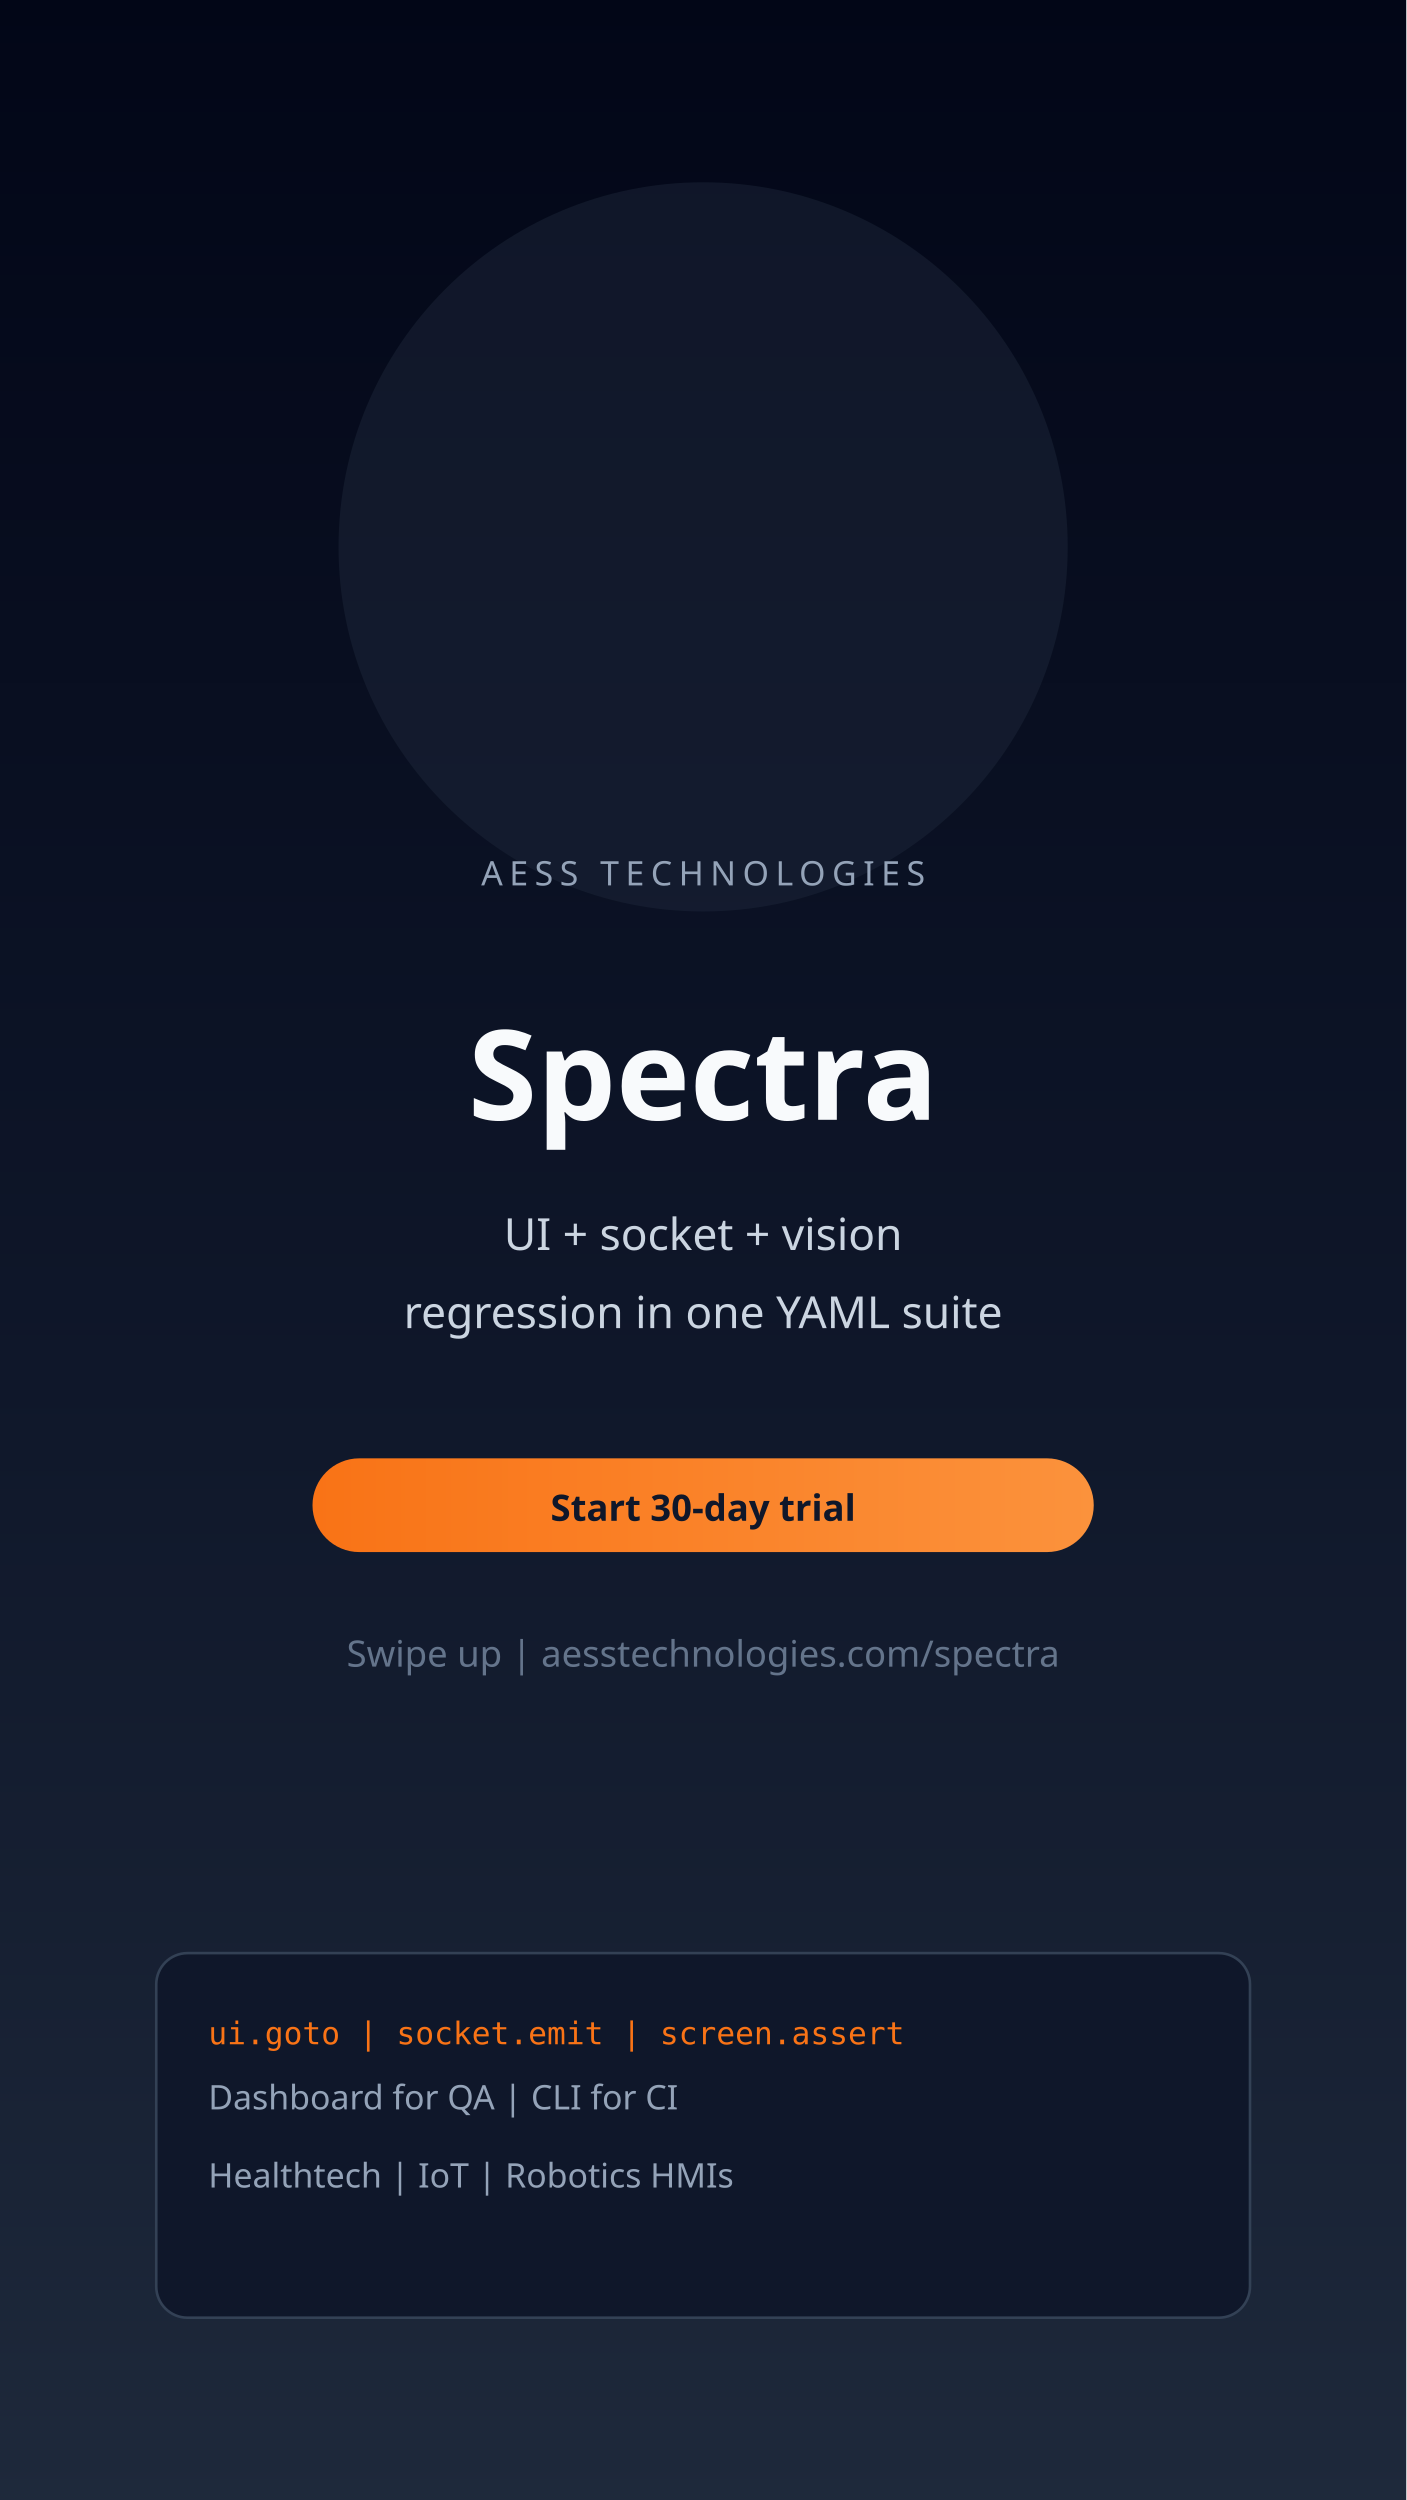
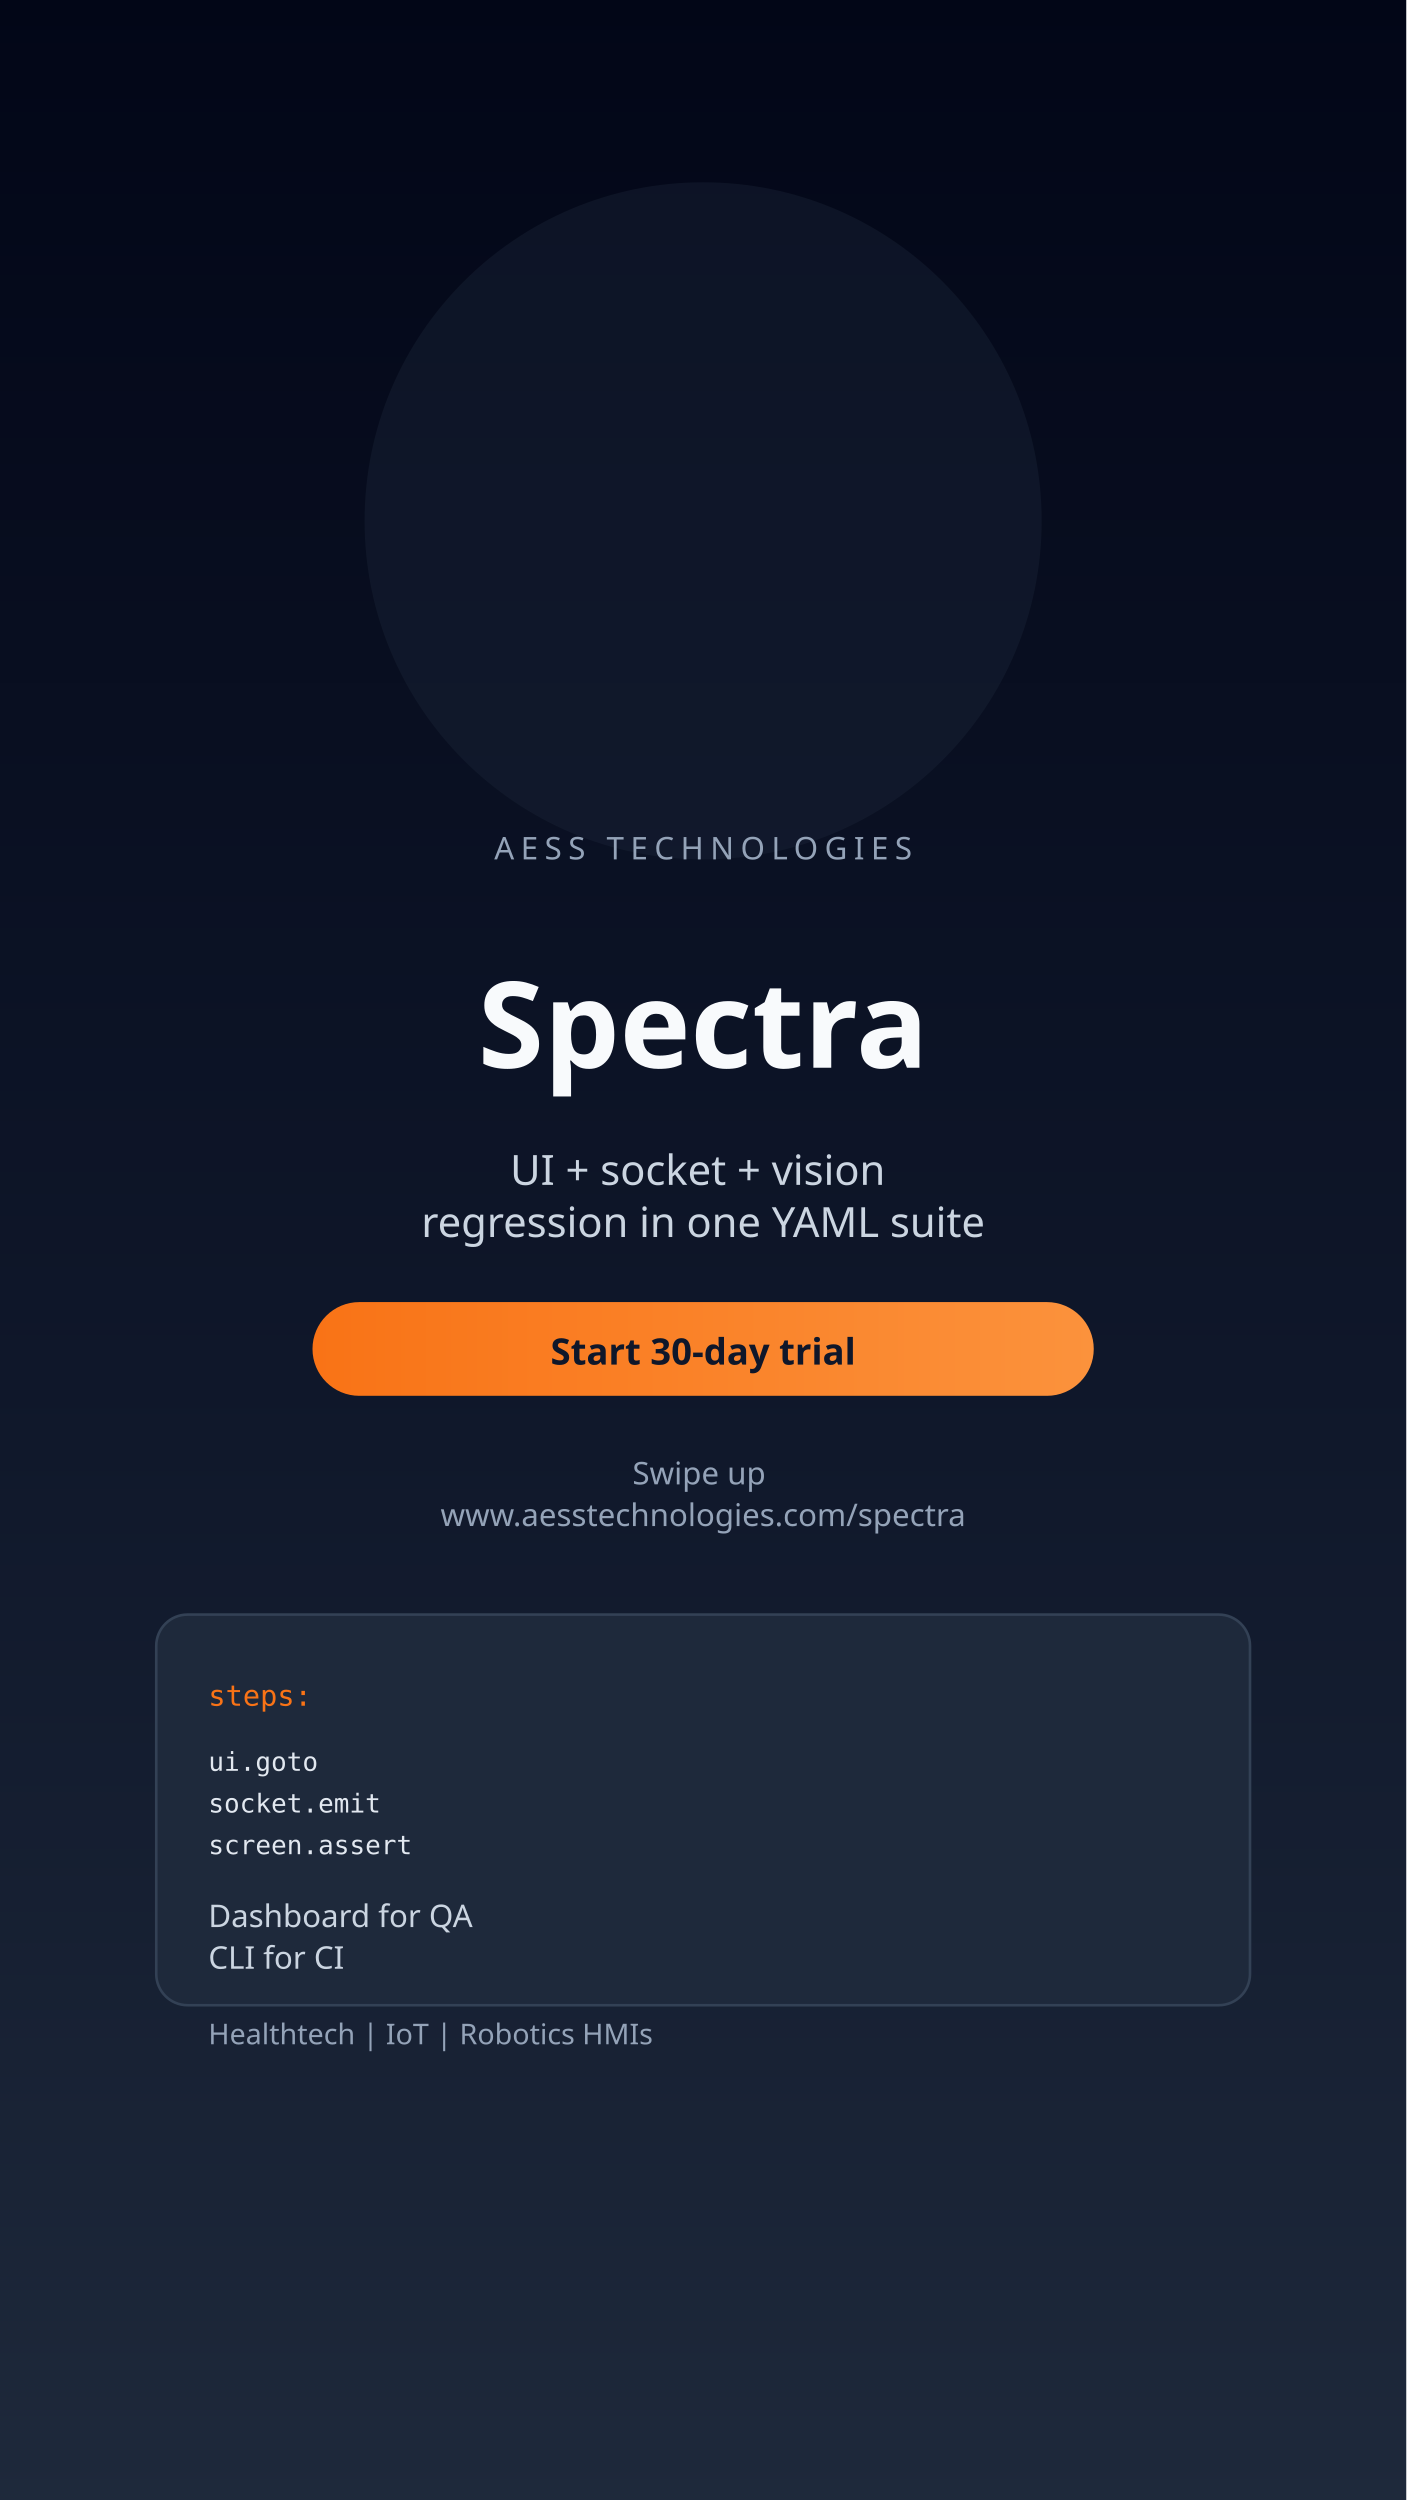
<svg xmlns="http://www.w3.org/2000/svg" width="1080" height="1920" viewBox="0 0 1080 1920" role="img" aria-label="Spectra by AESS Technologies">
  <defs>
    <linearGradient id="bg" x1="0%" y1="0%" x2="0%" y2="100%">
      <stop offset="0%" stop-color="#020617" />
      <stop offset="55%" stop-color="#0f172a" />
      <stop offset="100%" stop-color="#1e293b" />
    </linearGradient>
    <linearGradient id="accent" x1="0%" y1="0%" x2="100%" y2="0%">
      <stop offset="0%" stop-color="#f97316" />
      <stop offset="100%" stop-color="#fb923c" />
    </linearGradient>
+     <clipPath id="safeArea">
+       <rect x="72" y="72" width="936" height="1776" />
+     </clipPath>
  </defs>
  <rect width="1080" height="1920" fill="url(#bg)" />
-   <circle cx="540" cy="420" r="280" fill="#1e293b" opacity="0.45" />
-   <text x="540" y="680" fill="#94a3b8" font-family="system-ui,Segoe UI,sans-serif" font-size="26" letter-spacing="5" text-anchor="middle">AESS TECHNOLOGIES</text>
-   <text x="540" y="860" fill="#f8fafc" font-family="system-ui,Segoe UI,sans-serif" font-size="96" font-weight="700" text-anchor="middle">Spectra</text>
-   <text x="540" y="960" fill="#cbd5e1" font-family="system-ui,Segoe UI,sans-serif" font-size="34" text-anchor="middle">UI + socket + vision</text>
-   <text x="540" y="1020" fill="#cbd5e1" font-family="system-ui,Segoe UI,sans-serif" font-size="34" text-anchor="middle">regression in one YAML suite</text>
-   <rect x="240" y="1120" width="600" height="72" rx="36" fill="url(#accent)" />
-   <text x="540" y="1168" fill="#0f172a" font-family="system-ui,Segoe UI,sans-serif" font-size="28" font-weight="700" text-anchor="middle">Start 30-day trial</text>
-   <text x="540" y="1280" fill="#64748b" font-family="system-ui,Segoe UI,sans-serif" font-size="28" text-anchor="middle">Swipe up | aesstechnologies.com/spectra</text>
-   <rect x="120" y="1500" width="840" height="280" rx="24" fill="#0f172a" stroke="#334155" stroke-width="2" />
-   <text x="160" y="1570" fill="#f97316" font-family="ui-monospace,monospace" font-size="24">ui.goto | socket.emit | screen.assert</text>
-   <text x="160" y="1620" fill="#94a3b8" font-family="system-ui,Segoe UI,sans-serif" font-size="26">Dashboard for QA | CLI for CI</text>
-   <text x="160" y="1680" fill="#94a3b8" font-family="system-ui,Segoe UI,sans-serif" font-size="26">Healthtech | IoT | Robotics HMIs</text>
+   <circle cx="540" cy="400" r="260" fill="#1e293b" opacity="0.35" />
+   <g clip-path="url(#safeArea)">
+     <text x="540" y="660" fill="#94a3b8" font-family="system-ui,Segoe UI,sans-serif" font-size="24" letter-spacing="5" text-anchor="middle">AESS TECHNOLOGIES</text>
+     <text x="540" y="820" fill="#f8fafc" font-family="system-ui,Segoe UI,sans-serif" font-size="92" font-weight="700" text-anchor="middle">Spectra</text>
+     <text x="540" y="910" fill="#cbd5e1" font-family="system-ui,Segoe UI,sans-serif" font-size="32" text-anchor="middle">
+       <tspan x="540" dy="0">UI + socket + vision</tspan>
+       <tspan x="540" dy="40">regression in one YAML suite</tspan>
+     </text>
+     <rect x="240" y="1000" width="600" height="72" rx="36" fill="url(#accent)" />
+     <text x="540" y="1048" fill="#0f172a" font-family="system-ui,Segoe UI,sans-serif" font-size="28" font-weight="700" text-anchor="middle">Start 30-day trial</text>
+     <text x="540" y="1140" fill="#94a3b8" font-family="system-ui,Segoe UI,sans-serif" font-size="24" text-anchor="middle">
+       <tspan x="540" dy="0">Swipe up</tspan>
+       <tspan x="540" dy="32">www.aesstechnologies.com/spectra</tspan>
+     </text>
+     <rect x="120" y="1240" width="840" height="300" rx="24" fill="#1e293b" stroke="#334155" stroke-width="2" />
+     <text x="160" y="1310" fill="#f97316" font-family="ui-monospace,monospace" font-size="22">steps:</text>
+     <text x="160" y="1360" fill="#e2e8f0" font-family="ui-monospace,monospace" font-size="20">
+       <tspan x="160" dy="0">ui.goto</tspan>
+       <tspan x="160" dy="32">socket.emit</tspan>
+       <tspan x="160" dy="32">screen.assert</tspan>
+     </text>
+     <text x="160" y="1480" fill="#cbd5e1" font-family="system-ui,Segoe UI,sans-serif" font-size="24">
+       <tspan x="160" dy="0">Dashboard for QA</tspan>
+       <tspan x="160" dy="32">CLI for CI</tspan>
+     </text>
+     <text x="160" y="1570" fill="#94a3b8" font-family="system-ui,Segoe UI,sans-serif" font-size="22">
+       <tspan x="160" dy="0">Healthtech | IoT | Robotics HMIs</tspan>
+     </text>
+   </g>
</svg>
